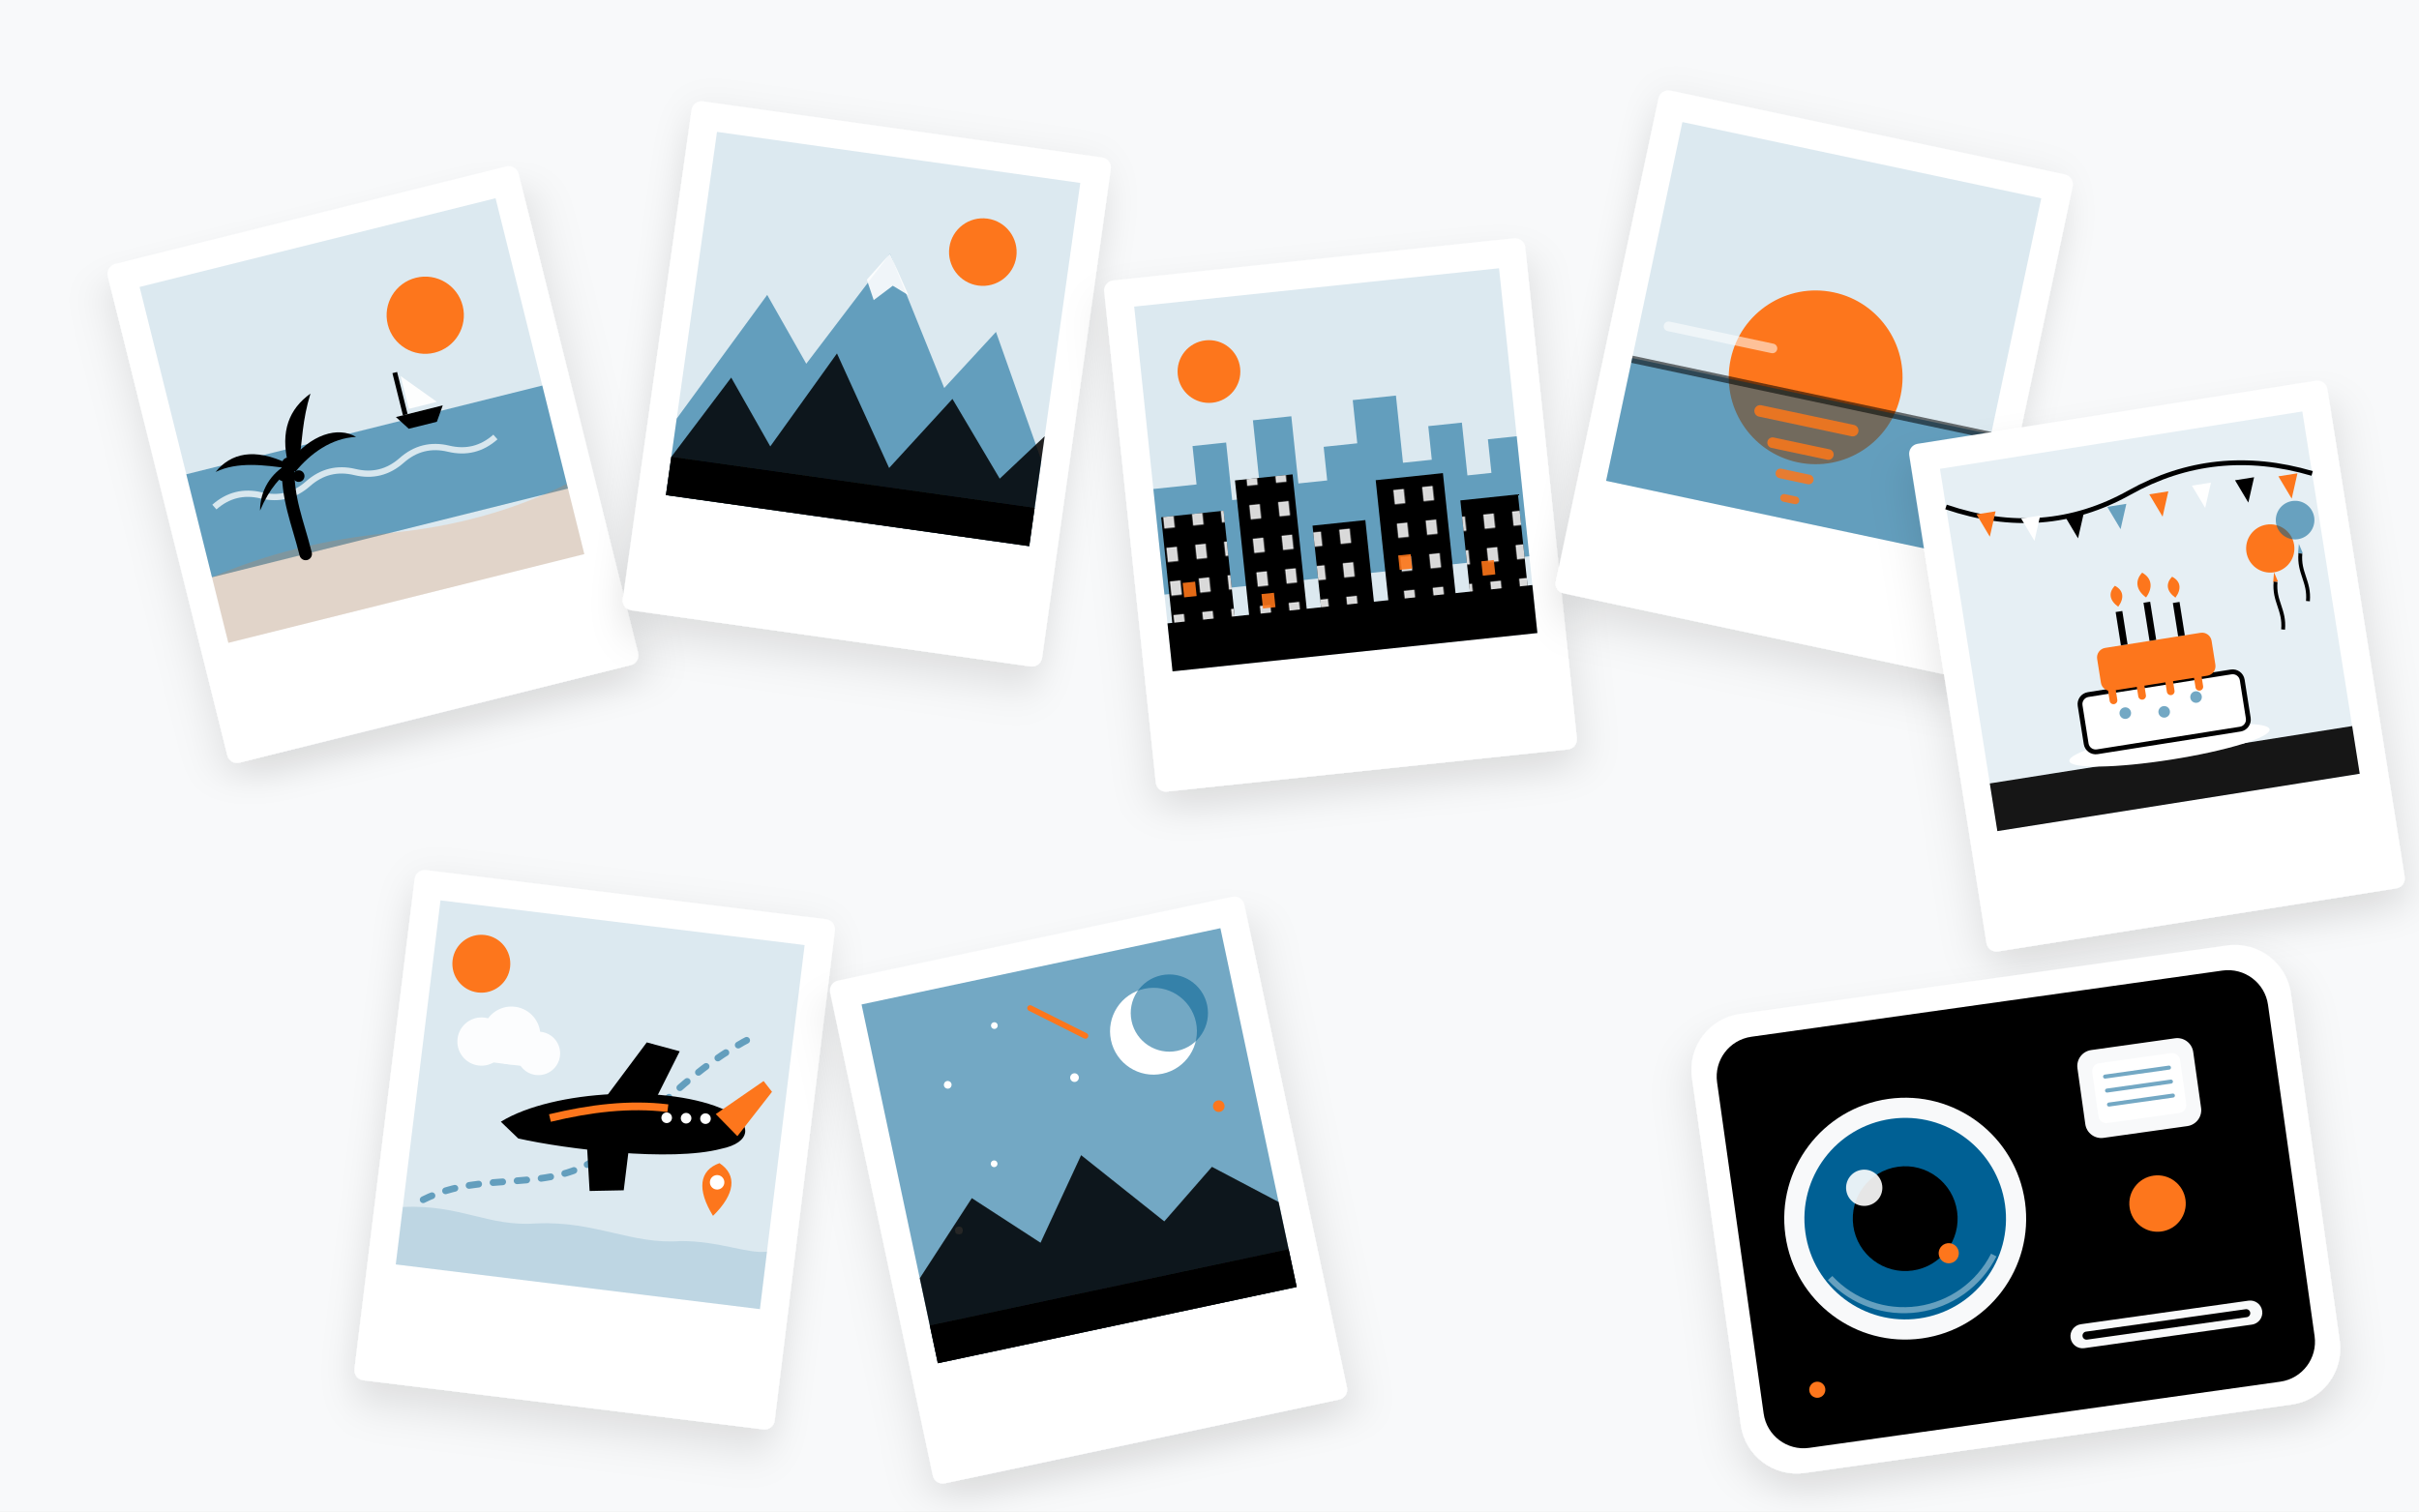
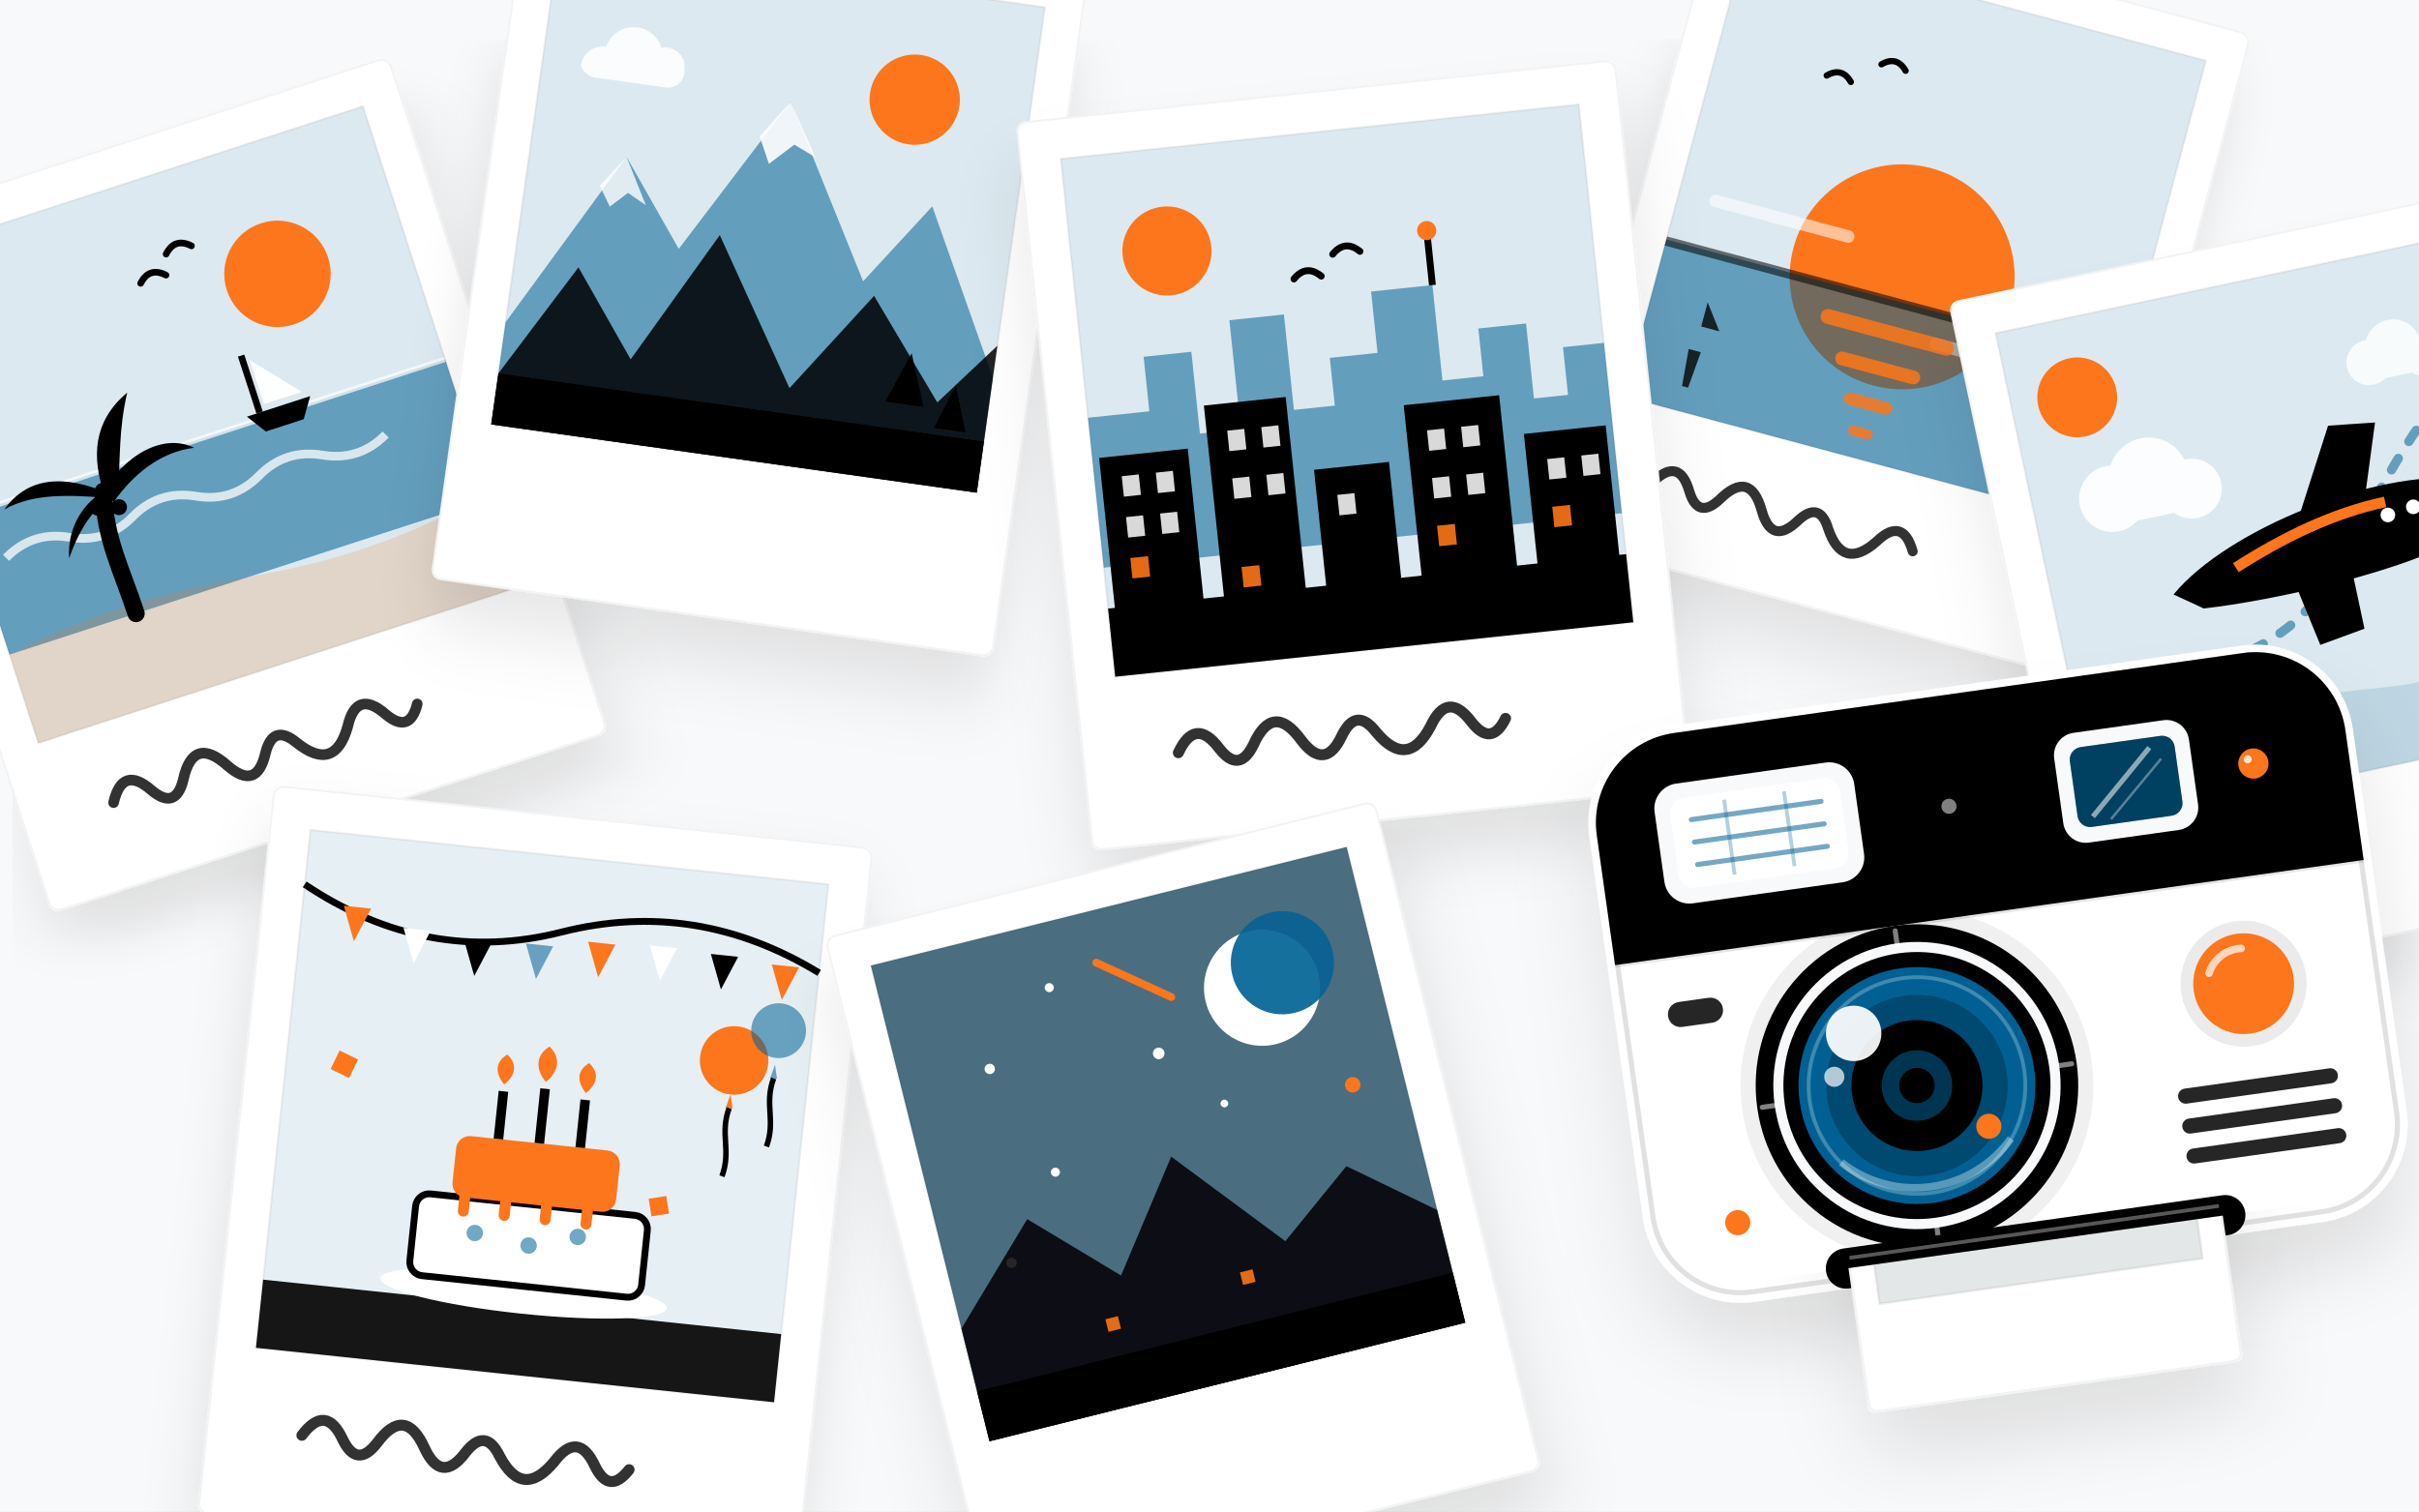
<svg xmlns="http://www.w3.org/2000/svg" viewBox="0 0 1200 750">
  <defs>
-     <filter id="mesa-sombra" x="-20%" y="-20%" width="140%" height="148%">
-       <feDropShadow dx="0" dy="9" stdDeviation="10" flood-color="#000000" flood-opacity=".12" />
+     <filter id="mesa-papel" x="-30%" y="-25%" width="160%" height="175%" color-interpolation-filters="sRGB">
+       <feDropShadow dx="0" dy="1" stdDeviation="1" flood-color="#000000" flood-opacity=".06" result="mesa-s1" />
+       <feDropShadow in="mesa-s1" dx="0" dy="6" stdDeviation="6" flood-color="#000000" flood-opacity=".08" result="mesa-s2" />
+       <feDropShadow in="mesa-s2" dx="0" dy="20" stdDeviation="16" flood-color="#000000" flood-opacity=".1" />
    </filter>
-     <pattern id="mesa-vidros" width="6" height="7" patternUnits="userSpaceOnUse">
-       <rect x="1.4" y="1.4" width="2.2" height="3" fill="#FFFFFF" opacity=".85" />
-     </pattern>
+     <clipPath id="mesa-clip-fenda">
+       <rect x="-40" y="220" width="380" height="600" />
+     </clipPath>
    <g id="mesa-cena-praia">
      <rect width="76" height="76" fill="#006194" fill-opacity=".14" />
      <circle cx="56" cy="20" r="8" fill="#FD761A" />
      <path d="M0 40H76V62H0Z" fill="#006194" fill-opacity=".55" />
+       <path d="M0 40H76" fill="none" stroke="#FFFFFF" stroke-width=".8" opacity=".7" />
      <path d="M4 48q5-2.6 10 0t10 0t10 0t10 0t10 0t10 0" fill="none" stroke="#FFFFFF" stroke-width="1.3" opacity=".75" />
      <path d="M0 62Q18 59 38 62T76 61V76H0Z" fill="#FD761A" fill-opacity=".18" />
      <path d="M47 39V30" fill="none" stroke="#000000" stroke-width="1" />
      <path d="M48 31L54 38H48Z" fill="#FFFFFF" opacity=".95" />
      <path d="M45 39H55L53 42H47Z" fill="#000000" />
      <path d="M20 62C20 55 19 50 21 43" fill="none" stroke="#000000" stroke-width="2.6" stroke-linecap="round" />
      <path d="M21 43C15 38 10 38 6 41C11 40 16 42 21 44Z" fill="#000000" />
      <path d="M21 43C21 36 24 32 29 30C26 35 25 39 23 44Z" fill="#000000" />
      <path d="M21 43C27 38 33 38 36 41C31 40 26 42 22 45Z" fill="#000000" />
      <path d="M21 43C17 44 14 47 13 51C16 47 19 45 22 44Z" fill="#000000" />
      <circle cx="19.5" cy="45" r="1.3" fill="#000000" />
      <circle cx="22.5" cy="46" r="1.2" fill="#000000" />
+       <path d="M36 15q2-2 4 0M41 12q2-2 4 0" fill="none" stroke="#000000" stroke-width="1" stroke-linecap="round" />
    </g>
    <g id="mesa-cena-montanha">
      <rect width="76" height="76" fill="#006194" fill-opacity=".14" />
      <circle cx="58" cy="17" r="7" fill="#FD761A" />
+       <path d="M6 19a3.5 3.5 0 0 1 3.5-3.5a4.5 4.5 0 0 1 8.5-1a3 3 0 0 1 4 3a2.5 2.5 0 0 1-2.5 3H9a3 3 0 0 1-3-1.5z" fill="#FFFFFF" opacity=".85" />
      <path d="M0 60L15 32L25 45L39 20L54 46L63 33L76 58V76H0Z" fill="#006194" fill-opacity=".55" />
      <path d="M39 20L44 28L40.5 26.5L37 30L35 26Z" fill="#FFFFFF" opacity=".9" />
+       <path d="M15 32L19 39L16 37.5L13.5 40L11.5 37Z" fill="#FFFFFF" opacity=".8" />
      <path d="M0 76V68L10 50L20 63L31 42L45 64L56 48L68 63L76 53V76Z" fill="#000000" fill-opacity=".85" />
      <rect y="68" width="76" height="8" fill="#000000" />
+       <path d="M60 64L63 56L66 64Z" fill="#000000" />
+       <path d="M68 67L70.5 60L73 67Z" fill="#000000" />
    </g>
    <g id="mesa-cena-cidade">
      <rect width="76" height="76" fill="#006194" fill-opacity=".14" />
      <circle cx="14" cy="15" r="6.5" fill="#FD761A" />
      <path d="M0 60V38H9V30H16V42H22V26H30V40H36V33H43V24H52V38H58V31H65V42H70V35H76V60Z" fill="#006194" fill-opacity=".55" />
-       <rect x="1" y="44" width="13" height="24" fill="#000000" />
-       <rect x="17" y="38" width="12" height="30" fill="#000000" />
-       <rect x="32" y="49" width="11" height="19" fill="#000000" />
-       <rect x="46" y="41" width="14" height="27" fill="#000000" />
-       <rect x="63" y="47" width="12" height="21" fill="#000000" />
-       <rect x="1" y="44" width="13" height="24" fill="url(#mesa-vidros)" />
-       <rect x="17" y="38" width="12" height="30" fill="url(#mesa-vidros)" />
-       <rect x="32" y="49" width="11" height="19" fill="url(#mesa-vidros)" />
-       <rect x="46" y="41" width="14" height="27" fill="url(#mesa-vidros)" />
-       <rect x="63" y="47" width="12" height="21" fill="url(#mesa-vidros)" />
+       <g fill="#000000">
+         <rect x="1" y="44" width="13" height="24" />
+         <rect x="17" y="38" width="12" height="30" />
+         <rect x="32" y="49" width="11" height="19" />
+         <rect x="46" y="41" width="14" height="27" />
+         <rect x="63" y="47" width="12" height="21" />
+       </g>
+       <g fill="#FFFFFF" opacity=".85">
+         <rect x="4" y="47" width="2.5" height="3" />
+         <rect x="9" y="47" width="2.5" height="3" />
+         <rect x="4" y="53" width="2.5" height="3" />
+         <rect x="9" y="53" width="2.5" height="3" />
+         <rect x="20" y="42" width="2.5" height="3" />
+         <rect x="25" y="42" width="2.5" height="3" />
+         <rect x="20" y="49" width="2.5" height="3" />
+         <rect x="25" y="49" width="2.5" height="3" />
+         <rect x="35" y="53" width="2.5" height="3" />
+         <rect x="49" y="45" width="2.5" height="3" />
+         <rect x="54" y="45" width="2.5" height="3" />
+         <rect x="49" y="52" width="2.5" height="3" />
+         <rect x="54" y="52" width="2.5" height="3" />
+         <rect x="66" y="51" width="2.5" height="3" />
+         <rect x="71" y="51" width="2.5" height="3" />
+       </g>
      <g fill="#FD761A" opacity=".9">
-         <rect x="4" y="58" width="2.6" height="3" />
+         <rect x="4" y="59" width="2.6" height="3" />
        <rect x="20" y="62" width="2.6" height="3" />
-         <rect x="49" y="57" width="2.6" height="3" />
-         <rect x="66" y="60" width="2.6" height="3" />
-       </g>
+         <rect x="49" y="59" width="2.6" height="3" />
+         <rect x="66" y="58" width="2.6" height="3" />
+       </g>
+       <path d="M52 24V17" fill="none" stroke="#000000" stroke-width="1" />
+       <circle cx="52" cy="16" r="1.4" fill="#FD761A" />
      <rect y="66" width="76" height="10" fill="#000000" />
+       <path d="M32 21q2-2 4 0M38 18q2-2 4 0" fill="none" stroke="#000000" stroke-width="1" stroke-linecap="round" />
    </g>
    <g id="mesa-cena-sol">
      <rect width="76" height="76" fill="#006194" fill-opacity=".14" />
      <circle cx="38" cy="46" r="18" fill="#FD761A" />
      <rect y="50" width="76" height="26" fill="#006194" fill-opacity=".55" />
      <rect y="49.5" width="76" height="1.5" fill="#000000" opacity=".55" />
      <path d="M6 42H28" fill="none" stroke="#FFFFFF" stroke-width="2" stroke-linecap="round" opacity=".55" />
+       <path d="M46 55H70" fill="none" stroke="#FFFFFF" stroke-width="2" stroke-linecap="round" opacity=".4" />
      <g fill="#FD761A" opacity=".85">
        <rect x="27" y="54" width="22" height="2.4" rx="1.2" />
        <rect x="31" y="60" width="14" height="2.2" rx="1.1" />
        <rect x="34" y="66" width="8" height="2" rx="1" />
        <rect x="36" y="71" width="4" height="1.6" rx=".8" />
      </g>
+       <path d="M8 66H10L9.5 72H8.5Z" fill="#000000" opacity=".8" />
+       <path d="M9 65V58M9 58L12 62H9Z" fill="#000000" opacity=".8" />
+       <path d="M18 18q2-2 4 0M26 14q2-2 4 0" fill="none" stroke="#000000" stroke-width="1" stroke-linecap="round" />
    </g>
    <g id="mesa-cena-festa">
      <rect width="76" height="76" fill="#006194" fill-opacity=".1" />
      <path d="M0 8Q19 18 38 11T76 13" fill="none" stroke="#000000" stroke-width="1" />
      <path d="M6 10.5L10 10.5L8 15.5Z" fill="#FD761A" />
      <path d="M15 12.8L19 12.8L17 17.8Z" fill="#FFFFFF" />
      <path d="M24 13.7L28 13.7L26 18.7Z" fill="#000000" />
      <path d="M33 13.2L37 13.2L35 18.2Z" fill="#006194" fill-opacity=".55" />
      <path d="M42 12L46 12L44 17Z" fill="#FD761A" />
      <path d="M51 11.6L55 11.6L53 16.6Z" fill="#FFFFFF" />
      <path d="M60 11.9L64 11.9L62 16.9Z" fill="#000000" />
      <path d="M69 12.5L73 12.5L71 17.5Z" fill="#FD761A" />
      <path d="M65 32L64.5 34H65.5Z" fill="#FD761A" />
      <path d="M65 34C64 38 66 40 65 44" fill="none" stroke="#000000" stroke-width=".8" />
      <circle cx="65" cy="27" r="5" fill="#FD761A" />
      <path d="M71 27L70.5 29H71.5Z" fill="#006194" fill-opacity=".55" />
      <path d="M71 29C70 33 72 35 71 39" fill="none" stroke="#000000" stroke-width=".8" />
      <circle cx="71" cy="22" r="4" fill="#006194" fill-opacity=".55" />
      <rect y="66" width="76" height="10" fill="#000000" opacity=".92" />
      <ellipse cx="38" cy="64" rx="21" ry="3" fill="#FFFFFF" />
      <rect x="21" y="51" width="34" height="12" rx="2" fill="#FFFFFF" stroke="#000000" stroke-width="1" />
      <rect x="26" y="42" width="24" height="9" rx="2" fill="#FD761A" />
      <path d="M28 51v2M34 51v2M40 51v2M46 51v2" fill="none" stroke="#FD761A" stroke-width="1.6" stroke-linecap="round" />
      <g fill="#006194" fill-opacity=".55">
        <circle cx="30" cy="56" r="1.2" />
        <circle cx="38" cy="57" r="1.2" />
        <circle cx="45" cy="55" r="1.2" />
      </g>
      <g stroke="#000000" stroke-width="1.4">
        <path d="M32 42V35" />
        <path d="M38 42V34" />
        <path d="M44 42V35" />
      </g>
      <g fill="#FD761A">
        <path d="M32 34C30.4 32.4 30.4 30.8 32 29.6C33.6 30.8 33.6 32.4 32 34Z" />
        <path d="M38 33C36.2 31.2 36.2 29.2 38 27.8C39.8 29.2 39.8 31.2 38 33Z" />
        <path d="M44 34C42.4 32.4 42.4 30.8 44 29.6C45.6 30.8 45.6 32.4 44 34Z" />
      </g>
+       <g fill="#FD761A">
+         <rect x="7" y="32" width="3" height="3" transform="rotate(20 8.5 33.5)" />
+         <rect x="55" y="48" width="2.6" height="2.6" transform="rotate(-15 56.3 49.3)" />
+       </g>
    </g>
    <g id="mesa-cena-viagem">
      <rect width="76" height="76" fill="#006194" fill-opacity=".14" />
      <circle cx="10" cy="12" r="6" fill="#FD761A" />
      <path d="M4 62C16 54 30 58 40 48C50 38 56 28 68 20" fill="none" stroke="#006194" stroke-opacity=".55" stroke-width="1.4" stroke-dasharray="2 3" stroke-linecap="round" />
      <g fill="#FFFFFF" opacity=".92">
        <circle cx="12" cy="28" r="5" />
        <circle cx="18" cy="26" r="6" />
        <circle cx="24" cy="29" r="4.5" />
        <rect x="12" y="28" width="12" height="4" rx="2" />
+       </g>
+       <g fill="#FFFFFF" opacity=".8">
+         <circle cx="54" cy="16" r="3.4" />
+         <circle cx="58" cy="14.5" r="4.2" />
+         <circle cx="62" cy="16.6" r="3" />
+         <rect x="54" y="16" width="8" height="2.8" rx="1.4" />
      </g>
      <path d="M0 76V64C12 62 18 66 28 64C40 62 48 66 58 64C66 63 72 65 76 64V76Z" fill="#006194" fill-opacity=".14" />
      <path d="M64 58C60 53 60 49 64 47C68 49 68 53 64 58Z" fill="#FD761A" />
      <circle cx="64" cy="51" r="1.5" fill="#FFFFFF" />
      <path d="M18 44C28 36 52 32 64 36C70 38 70 42 64 44C54 48 32 48 22 47Z" fill="#000000" />
      <path d="M38 38L46 24L53 25L48 39Z" fill="#000000" />
      <path d="M36 45L38 56L45 55L45 46Z" fill="#000000" />
      <path d="M62 37L71 29L73 31L67 41Z" fill="#FD761A" />
      <path d="M28 42C36 39 44 37 52 37" fill="none" stroke="#FD761A" stroke-width="1.6" />
      <g fill="#FFFFFF">
        <circle cx="52" cy="39" r="1.1" />
        <circle cx="56" cy="38.6" r="1.1" />
        <circle cx="60" cy="38.2" r="1.1" />
      </g>
    </g>
    <g id="mesa-cena-noite">
      <rect width="76" height="76" fill="#006194" fill-opacity=".55" />
+       <rect width="76" height="76" fill="#000000" fill-opacity=".35" />
      <circle cx="58" cy="18" r="9" fill="#FFFFFF" />
-       <circle cx="62" cy="15" r="8" fill="#006194" fill-opacity=".55" />
+       <circle cx="62" cy="15" r="8" fill="#006194" fill-opacity=".9" />
      <g fill="#FFFFFF">
        <circle cx="14" cy="20" r=".8" />
        <circle cx="26" cy="10" r=".7" />
        <circle cx="40" cy="24" r=".9" />
        <circle cx="20" cy="38" r=".7" />
        <circle cx="10" cy="50" r=".8" />
+         <circle cx="48" cy="34" r=".6" />
      </g>
      <circle cx="68" cy="36" r="1.2" fill="#FD761A" />
      <path d="M34 8L44 16" fill="none" stroke="#FD761A" stroke-width="1.2" stroke-linecap="round" />
      <path d="M0 76V58L14 44L26 56L38 40L52 57L64 48L76 58V76Z" fill="#000000" fill-opacity=".85" />
      <rect y="68" width="76" height="8" fill="#000000" />
+       <g fill="#FD761A" opacity=".9">
+         <rect x="22" y="62" width="2" height="2" />
+         <rect x="44" y="60" width="2" height="2" />
+       </g>
    </g>
  </defs>
  <rect width="1200" height="750" fill="#F8F9FA" />
-   <g id="mesa-p1" transform="translate(80 103) rotate(-14 105 127.5)">
-     <g filter="url(#mesa-sombra)">
-       <rect width="210" height="255" rx="5" fill="#FFFFFF" />
-       <g transform="translate(14 14) scale(2.3947)">
+   <g id="mesa-p1" transform="translate(-36 64) rotate(-18 145.2 176.55)">
+     <g filter="url(#mesa-papel)">
+       <rect width="290.4" height="353.1" rx="5" fill="#FFFFFF" />
+       <rect x=".5" y=".5" width="289.4" height="352.1" rx="5" fill="none" stroke="#000000" stroke-opacity=".05" />
+       <g transform="translate(19.8 19.8) scale(3.3)">
        <use href="#mesa-cena-praia" />
      </g>
-     </g>
-   </g>
-   <g id="mesa-p2" transform="translate(325 63) rotate(8 105 127.5)">
-     <g filter="url(#mesa-sombra)">
-       <rect width="210" height="255" rx="5" fill="#FFFFFF" />
-       <g transform="translate(14 14) scale(2.3947)">
+       <rect x="19.8" y="19.8" width="250.8" height="250.8" fill="none" stroke="#000000" stroke-opacity=".06" />
+       <g transform="scale(3.3)">
+         <path d="M14 94q3 -5 6 0q2.5 4 5 0q3.5 -6 7 0q3 5 6 0q2.5 -4 5 0q4 6 8 0q3 -5 6 0q2.5 4 5 0" fill="none" stroke="#000000" stroke-opacity=".8" stroke-width="1.6" stroke-linecap="round" />
+       </g>
+     </g>
+   </g>
+   <g id="mesa-p2" transform="translate(236 -34) rotate(8 140.8 171.2)">
+     <g filter="url(#mesa-papel)">
+       <rect width="281.6" height="342.4" rx="5" fill="#FFFFFF" />
+       <rect x=".5" y=".5" width="280.6" height="341.4" rx="5" fill="none" stroke="#000000" stroke-opacity=".05" />
+       <g transform="translate(19.2 19.2) scale(3.2)">
        <use href="#mesa-cena-montanha" />
      </g>
-     </g>
-   </g>
-   <g id="mesa-p3" transform="translate(560 128) rotate(-6 105 127.5)">
-     <g filter="url(#mesa-sombra)">
-       <rect width="210" height="255" rx="5" fill="#FFFFFF" />
-       <g transform="translate(14 14) scale(2.3947)">
+       <rect x="19.2" y="19.2" width="243.2" height="243.2" fill="none" stroke="#000000" stroke-opacity=".06" />
+     </g>
+   </g>
+   <g id="mesa-p4" transform="translate(806 -24) rotate(15 136.4 165.85)">
+     <g filter="url(#mesa-papel)">
+       <rect width="272.8" height="331.7" rx="5" fill="#FFFFFF" />
+       <rect x=".5" y=".5" width="271.8" height="330.7" rx="5" fill="none" stroke="#000000" stroke-opacity=".05" />
+       <g transform="translate(18.6 18.6) scale(3.1)">
+         <use href="#mesa-cena-sol" />
+       </g>
+       <rect x="18.6" y="18.6" width="235.6" height="235.6" fill="none" stroke="#000000" stroke-opacity=".06" />
+       <g transform="scale(3.1)">
+         <path d="M14 94q3 -5 6 0q2.5 4 5 0q3.5 -6 7 0q3 5 6 0q2.5 -4 5 0q4 6 8 0q3 -5 6 0" fill="none" stroke="#000000" stroke-opacity=".8" stroke-width="1.6" stroke-linecap="round" />
+       </g>
+     </g>
+   </g>
+   <g id="mesa-p3" transform="translate(522 44) rotate(-6 149.6 181.9)">
+     <g filter="url(#mesa-papel)">
+       <rect width="299.2" height="363.8" rx="5" fill="#FFFFFF" />
+       <rect x=".5" y=".5" width="298.2" height="362.8" rx="5" fill="none" stroke="#000000" stroke-opacity=".05" />
+       <g transform="translate(20.4 20.4) scale(3.4)">
        <use href="#mesa-cena-cidade" />
      </g>
-     </g>
-   </g>
-   <g id="mesa-p4" transform="translate(795 63) rotate(12 105 127.5)">
-     <g filter="url(#mesa-sombra)">
-       <rect width="210" height="255" rx="5" fill="#FFFFFF" />
-       <g transform="translate(14 14) scale(2.3947)">
-         <use href="#mesa-cena-sol" />
-       </g>
-     </g>
-   </g>
-   <g id="mesa-p5" transform="translate(965 203) rotate(-9 105 127.5)">
-     <g filter="url(#mesa-sombra)">
-       <rect width="210" height="255" rx="5" fill="#FFFFFF" />
-       <g transform="translate(14 14) scale(2.3947)">
+       <rect x="20.4" y="20.4" width="258.4" height="258.4" fill="none" stroke="#000000" stroke-opacity=".06" />
+       <g transform="scale(3.4)">
+         <path d="M14 94q3 -5 6 0q2.5 4 5 0q3.5 -6 7 0q3 5 6 0q2.5 -4 5 0q4 6 8 0q3 -5 6 0q2.5 4 5 0" fill="none" stroke="#000000" stroke-opacity=".8" stroke-width="1.6" stroke-linecap="round" />
+       </g>
+     </g>
+   </g>
+   <g id="mesa-p5" transform="translate(1000 116) rotate(-12 145.2 176.55)">
+     <g filter="url(#mesa-papel)">
+       <rect width="290.4" height="353.1" rx="5" fill="#FFFFFF" />
+       <rect x=".5" y=".5" width="289.4" height="352.1" rx="5" fill="none" stroke="#000000" stroke-opacity=".05" />
+       <g transform="translate(19.8 19.8) scale(3.3)">
+         <use href="#mesa-cena-viagem" />
+       </g>
+       <rect x="19.8" y="19.8" width="250.8" height="250.8" fill="none" stroke="#000000" stroke-opacity=".06" />
+     </g>
+   </g>
+   <g id="mesa-p6" transform="translate(116 404) rotate(6 149.6 181.9)">
+     <g filter="url(#mesa-papel)">
+       <rect width="299.2" height="363.8" rx="5" fill="#FFFFFF" />
+       <rect x=".5" y=".5" width="298.2" height="362.8" rx="5" fill="none" stroke="#000000" stroke-opacity=".05" />
+       <g transform="translate(20.4 20.4) scale(3.4)">
        <use href="#mesa-cena-festa" />
      </g>
-     </g>
-   </g>
-   <g id="mesa-p6" transform="translate(190 443) rotate(7 105 127.5)">
-     <g filter="url(#mesa-sombra)">
-       <rect width="210" height="255" rx="5" fill="#FFFFFF" />
-       <g transform="translate(14 14) scale(2.3947)">
-         <use href="#mesa-cena-viagem" />
-       </g>
-     </g>
-   </g>
-   <g id="mesa-p7" transform="translate(435 463) rotate(-12 105 127.5)">
-     <g filter="url(#mesa-sombra)">
-       <rect width="210" height="255" rx="5" fill="#FFFFFF" />
-       <g transform="translate(14 14) scale(2.3947)">
+       <rect x="20.4" y="20.4" width="258.4" height="258.4" fill="none" stroke="#000000" stroke-opacity=".06" />
+       <g transform="scale(3.4)">
+         <path d="M14 94q3 -5 6 0q2.5 4 5 0q3.5 -6 7 0q3 5 6 0q2.5 -4 5 0q4 6 8 0q3 -5 6 0q2.5 4 5 0" fill="none" stroke="#000000" stroke-opacity=".8" stroke-width="1.6" stroke-linecap="round" />
+       </g>
+     </g>
+   </g>
+   <g id="mesa-p7" transform="translate(446 426) rotate(-14 140.8 171.2)">
+     <g filter="url(#mesa-papel)">
+       <rect width="281.6" height="342.4" rx="5" fill="#FFFFFF" />
+       <rect x=".5" y=".5" width="280.6" height="341.4" rx="5" fill="none" stroke="#000000" stroke-opacity=".05" />
+       <g transform="translate(19.2 19.2) scale(3.2)">
        <use href="#mesa-cena-noite" />
      </g>
-     </g>
-   </g>
-   <g id="mesa-camera" transform="translate(850 485) rotate(-8 150 115)">
-     <g filter="url(#mesa-sombra)">
-       <rect width="300" height="230" rx="28" fill="#FFFFFF" />
-       <rect x="12" y="12" width="276" height="206" rx="20" fill="#000000" />
-       <circle cx="95" cy="112" r="60" fill="#F8F9FA" />
-       <circle cx="95" cy="112" r="50" fill="#006194" />
-       <circle cx="95" cy="112" r="26" fill="#000000" />
-       <circle cx="77" cy="94" r="9" fill="#FFFFFF" opacity=".9" />
-       <path d="M54 136A50 50 0 0 0 136 136" fill="none" stroke="#FFFFFF" stroke-width="3" opacity=".4" />
-       <circle cx="114" cy="132" r="5" fill="#FD761A" />
-       <rect x="190" y="42" width="58" height="44" rx="8" fill="#F8F9FA" />
-       <rect x="197" y="49" width="44" height="30" rx="4" fill="#FFFFFF" />
-       <path d="M203 56H235M203 63H235M203 70H235" fill="none" stroke="#006194" stroke-opacity=".55" stroke-width="2" stroke-linecap="round" />
-       <circle cx="220" cy="122" r="14" fill="#FD761A" />
-       <rect x="168" y="176" width="96" height="12" rx="6" fill="#F8F9FA" />
-       <rect x="174" y="180" width="84" height="4" rx="2" fill="#000000" />
-       <circle cx="40" cy="190" r="4" fill="#FD761A" />
+       <rect x="19.2" y="19.2" width="243.2" height="243.2" fill="none" stroke="#000000" stroke-opacity=".06" />
+     </g>
+   </g>
+   <g id="mesa-camera" transform="translate(800 348) rotate(-8 150 112) scale(1.25)">
+     <g id="mesa-cam-corpo" filter="url(#mesa-papel)">
+       <rect x="-1.5" y="-1.5" width="303" height="228" rx="37.5" fill="none" stroke="#FFFFFF" stroke-width="3" />
+       <rect width="300" height="225" rx="36" fill="#FFFFFF" />
+       <path d="M36 0H264A36 36 0 0 1 300 36V88H0V36A36 36 0 0 1 36 0Z" fill="#000000" />
+       <rect x="1" y="1" width="298" height="223" rx="35" fill="none" stroke="#000000" stroke-opacity=".12" stroke-width="2" />
+       <path d="M0 88H300" stroke="#000000" stroke-opacity=".1" stroke-width="2" />
+       <g id="mesa-cam-flash">
+         <rect x="24" y="20" width="80" height="48" rx="10" fill="#F8F9FA" />
+         <rect x="30" y="26" width="68" height="36" rx="6" fill="#FFFFFF" />
+         <path d="M38 35H90M38 44H90M38 53H90" fill="none" stroke="#006194" stroke-opacity=".55" stroke-width="2" stroke-linecap="round" />
+         <path d="M52 29V59M76 29V59" fill="none" stroke="#006194" stroke-opacity=".3" stroke-width="1.5" />
+         <path d="M34 30l10-2" fill="none" stroke="#FFFFFF" stroke-width="2" stroke-linecap="round" opacity=".9" />
+       </g>
+       <g id="mesa-cam-visor">
+         <rect x="184" y="22" width="54" height="44" rx="9" fill="#F8F9FA" />
+         <rect x="190" y="28" width="42" height="32" rx="5" fill="#006194" />
+         <rect x="190" y="28" width="42" height="32" rx="5" fill="#000000" fill-opacity=".35" />
+         <path d="M196 56L222 32" fill="none" stroke="#FFFFFF" stroke-width="2" opacity=".55" />
+         <path d="M203 58L226 37" fill="none" stroke="#FFFFFF" stroke-width="1" opacity=".35" />
+       </g>
+       <circle cx="262" cy="44" r="6" fill="#FD761A" />
+       <circle cx="260" cy="42" r="1.6" fill="#FFFFFF" opacity=".8" />
+       <circle cx="140" cy="44" r="3" fill="#FFFFFF" opacity=".5" />
+       <g id="mesa-cam-lente">
+         <circle cx="112" cy="152" r="70" fill="#000000" fill-opacity=".06" />
+         <circle cx="112" cy="152" r="64" fill="#000000" />
+         <circle cx="112" cy="152" r="57" fill="#F8F9FA" />
+         <circle cx="112" cy="152" r="53" fill="#000000" />
+         <circle cx="112" cy="152" r="47" fill="#006194" />
+         <circle cx="112" cy="152" r="43" fill="none" stroke="#FFFFFF" stroke-opacity=".25" stroke-width="1.5" />
+         <circle cx="112" cy="152" r="36" fill="#006194" />
+         <circle cx="112" cy="152" r="36" fill="#000000" fill-opacity=".25" />
+         <circle cx="112" cy="152" r="26" fill="#000000" />
+         <circle cx="112" cy="152" r="14" fill="#006194" fill-opacity=".55" />
+         <circle cx="112" cy="152" r="7" fill="#000000" />
+         <path d="M78 178A47 47 0 0 0 146 178" fill="none" stroke="#FFFFFF" stroke-width="3" opacity=".35" />
+         <circle cx="90" cy="128" r="11" fill="#FFFFFF" opacity=".92" />
+         <circle cx="80" cy="144" r="4" fill="#FFFFFF" opacity=".7" />
+         <circle cx="138" cy="172" r="5" fill="#FD761A" />
+         <path d="M112 90v6M112 208v6M50 152h6M168 152h6" stroke="#FFFFFF" stroke-width="2" opacity=".5" stroke-linecap="round" />
+       </g>
+       <g id="mesa-cam-botao">
+         <circle cx="246" cy="130" r="25" fill="#000000" fill-opacity=".08" />
+         <circle cx="246" cy="130" r="20" fill="#FD761A" />
+         <path d="M233 124a14 14 0 0 1 14-8" fill="none" stroke="#FFFFFF" stroke-width="3" stroke-linecap="round" opacity=".7" />
+       </g>
+       <g fill="#000000" opacity=".85">
+         <rect x="214" y="168" width="64" height="6" rx="3" />
+         <rect x="214" y="180" width="64" height="6" rx="3" />
+         <rect x="214" y="192" width="64" height="6" rx="3" />
+       </g>
+       <circle cx="34" cy="196" r="5" fill="#FD761A" />
+       <rect x="18" y="106" width="22" height="10" rx="5" fill="#000000" fill-opacity=".85" />
+     </g>
+     <g id="mesa-cam-fenda">
+       <rect x="66" y="212" width="168" height="16" rx="8" fill="#000000" />
+       <path d="M76 216H224" fill="none" stroke="#F8F9FA" stroke-width="1.5" opacity=".35" />
+     </g>
+     <g clip-path="url(#mesa-clip-fenda)">
+       <g id="mesa-cam-foto" transform="translate(75 96)" filter="url(#mesa-papel)">
+         <rect width="150" height="182.38" rx="3" fill="#FFFFFF" />
+         <rect x=".5" y=".5" width="149" height="181.38" rx="3" fill="none" stroke="#000000" stroke-opacity=".05" />
+         <rect x="10.23" y="10.23" width="129.54" height="129.54" fill="#006194" fill-opacity=".08" />
+         <g transform="translate(10.23 10.23) scale(1.7045)" opacity=".3">
+           <use href="#mesa-cena-praia" />
+         </g>
+         <rect x="10.23" y="10.23" width="129.54" height="129.54" fill="none" stroke="#000000" stroke-opacity=".06" />
+       </g>
    </g>
  </g>
</svg>
